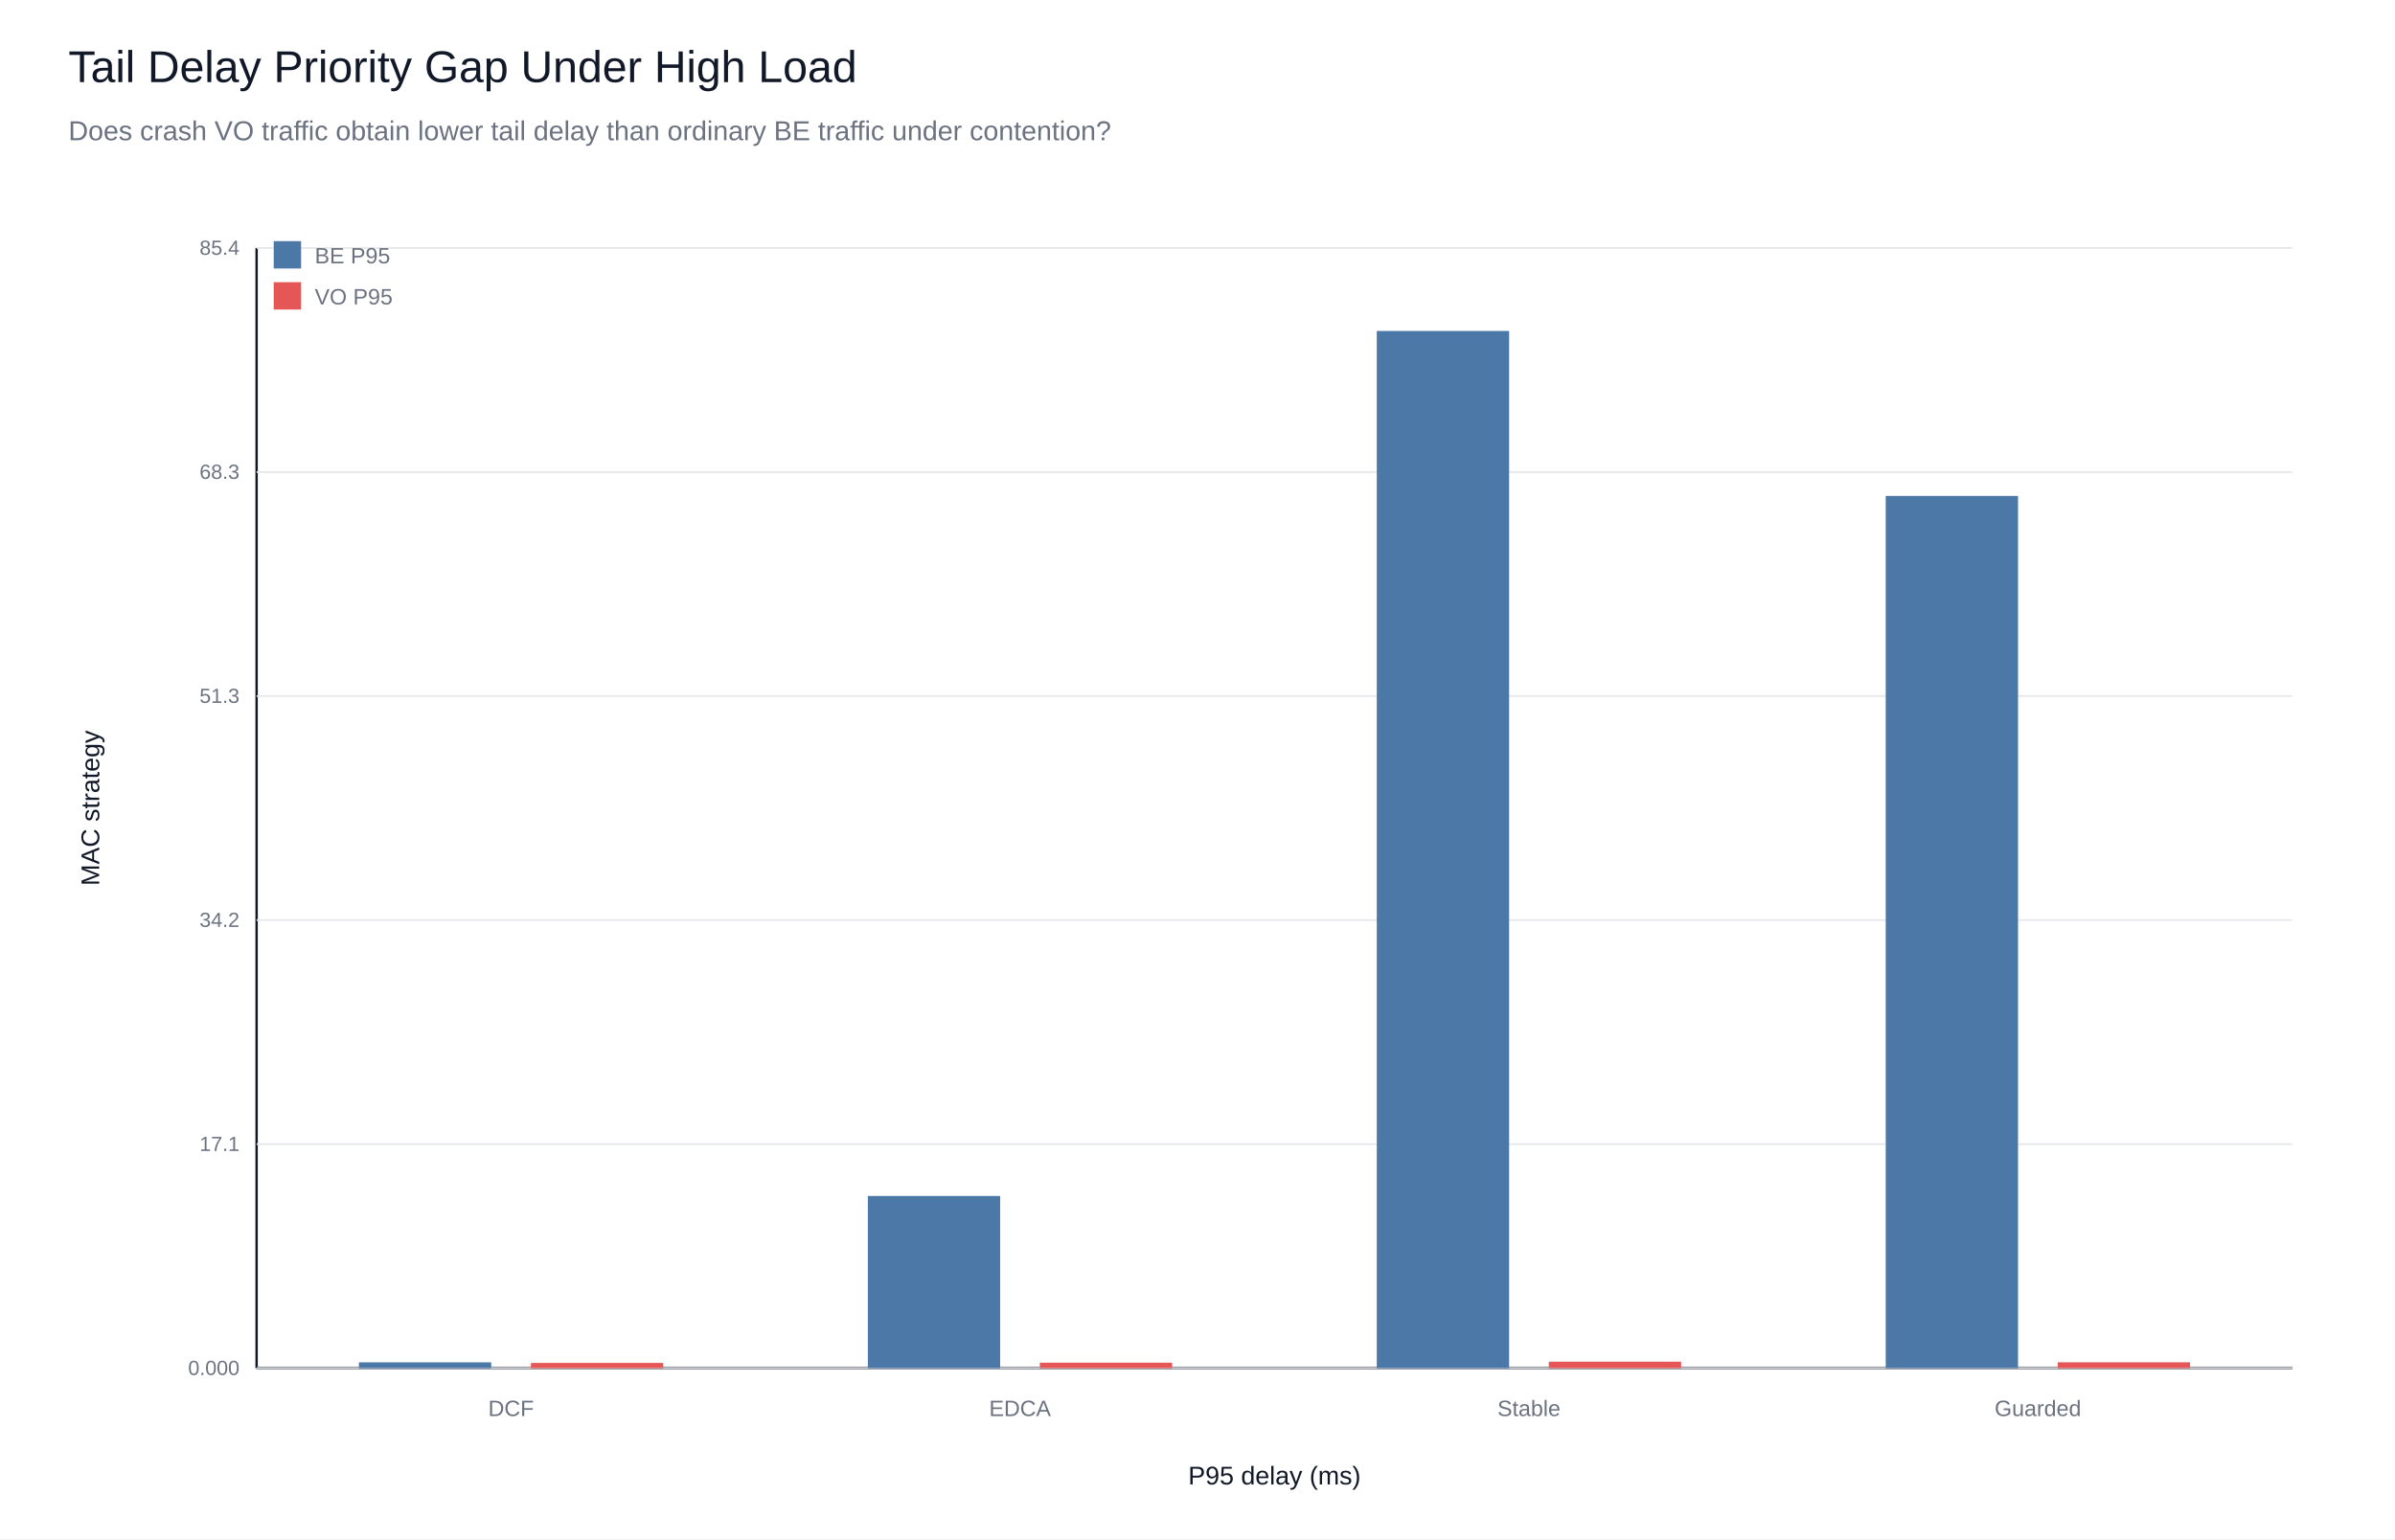
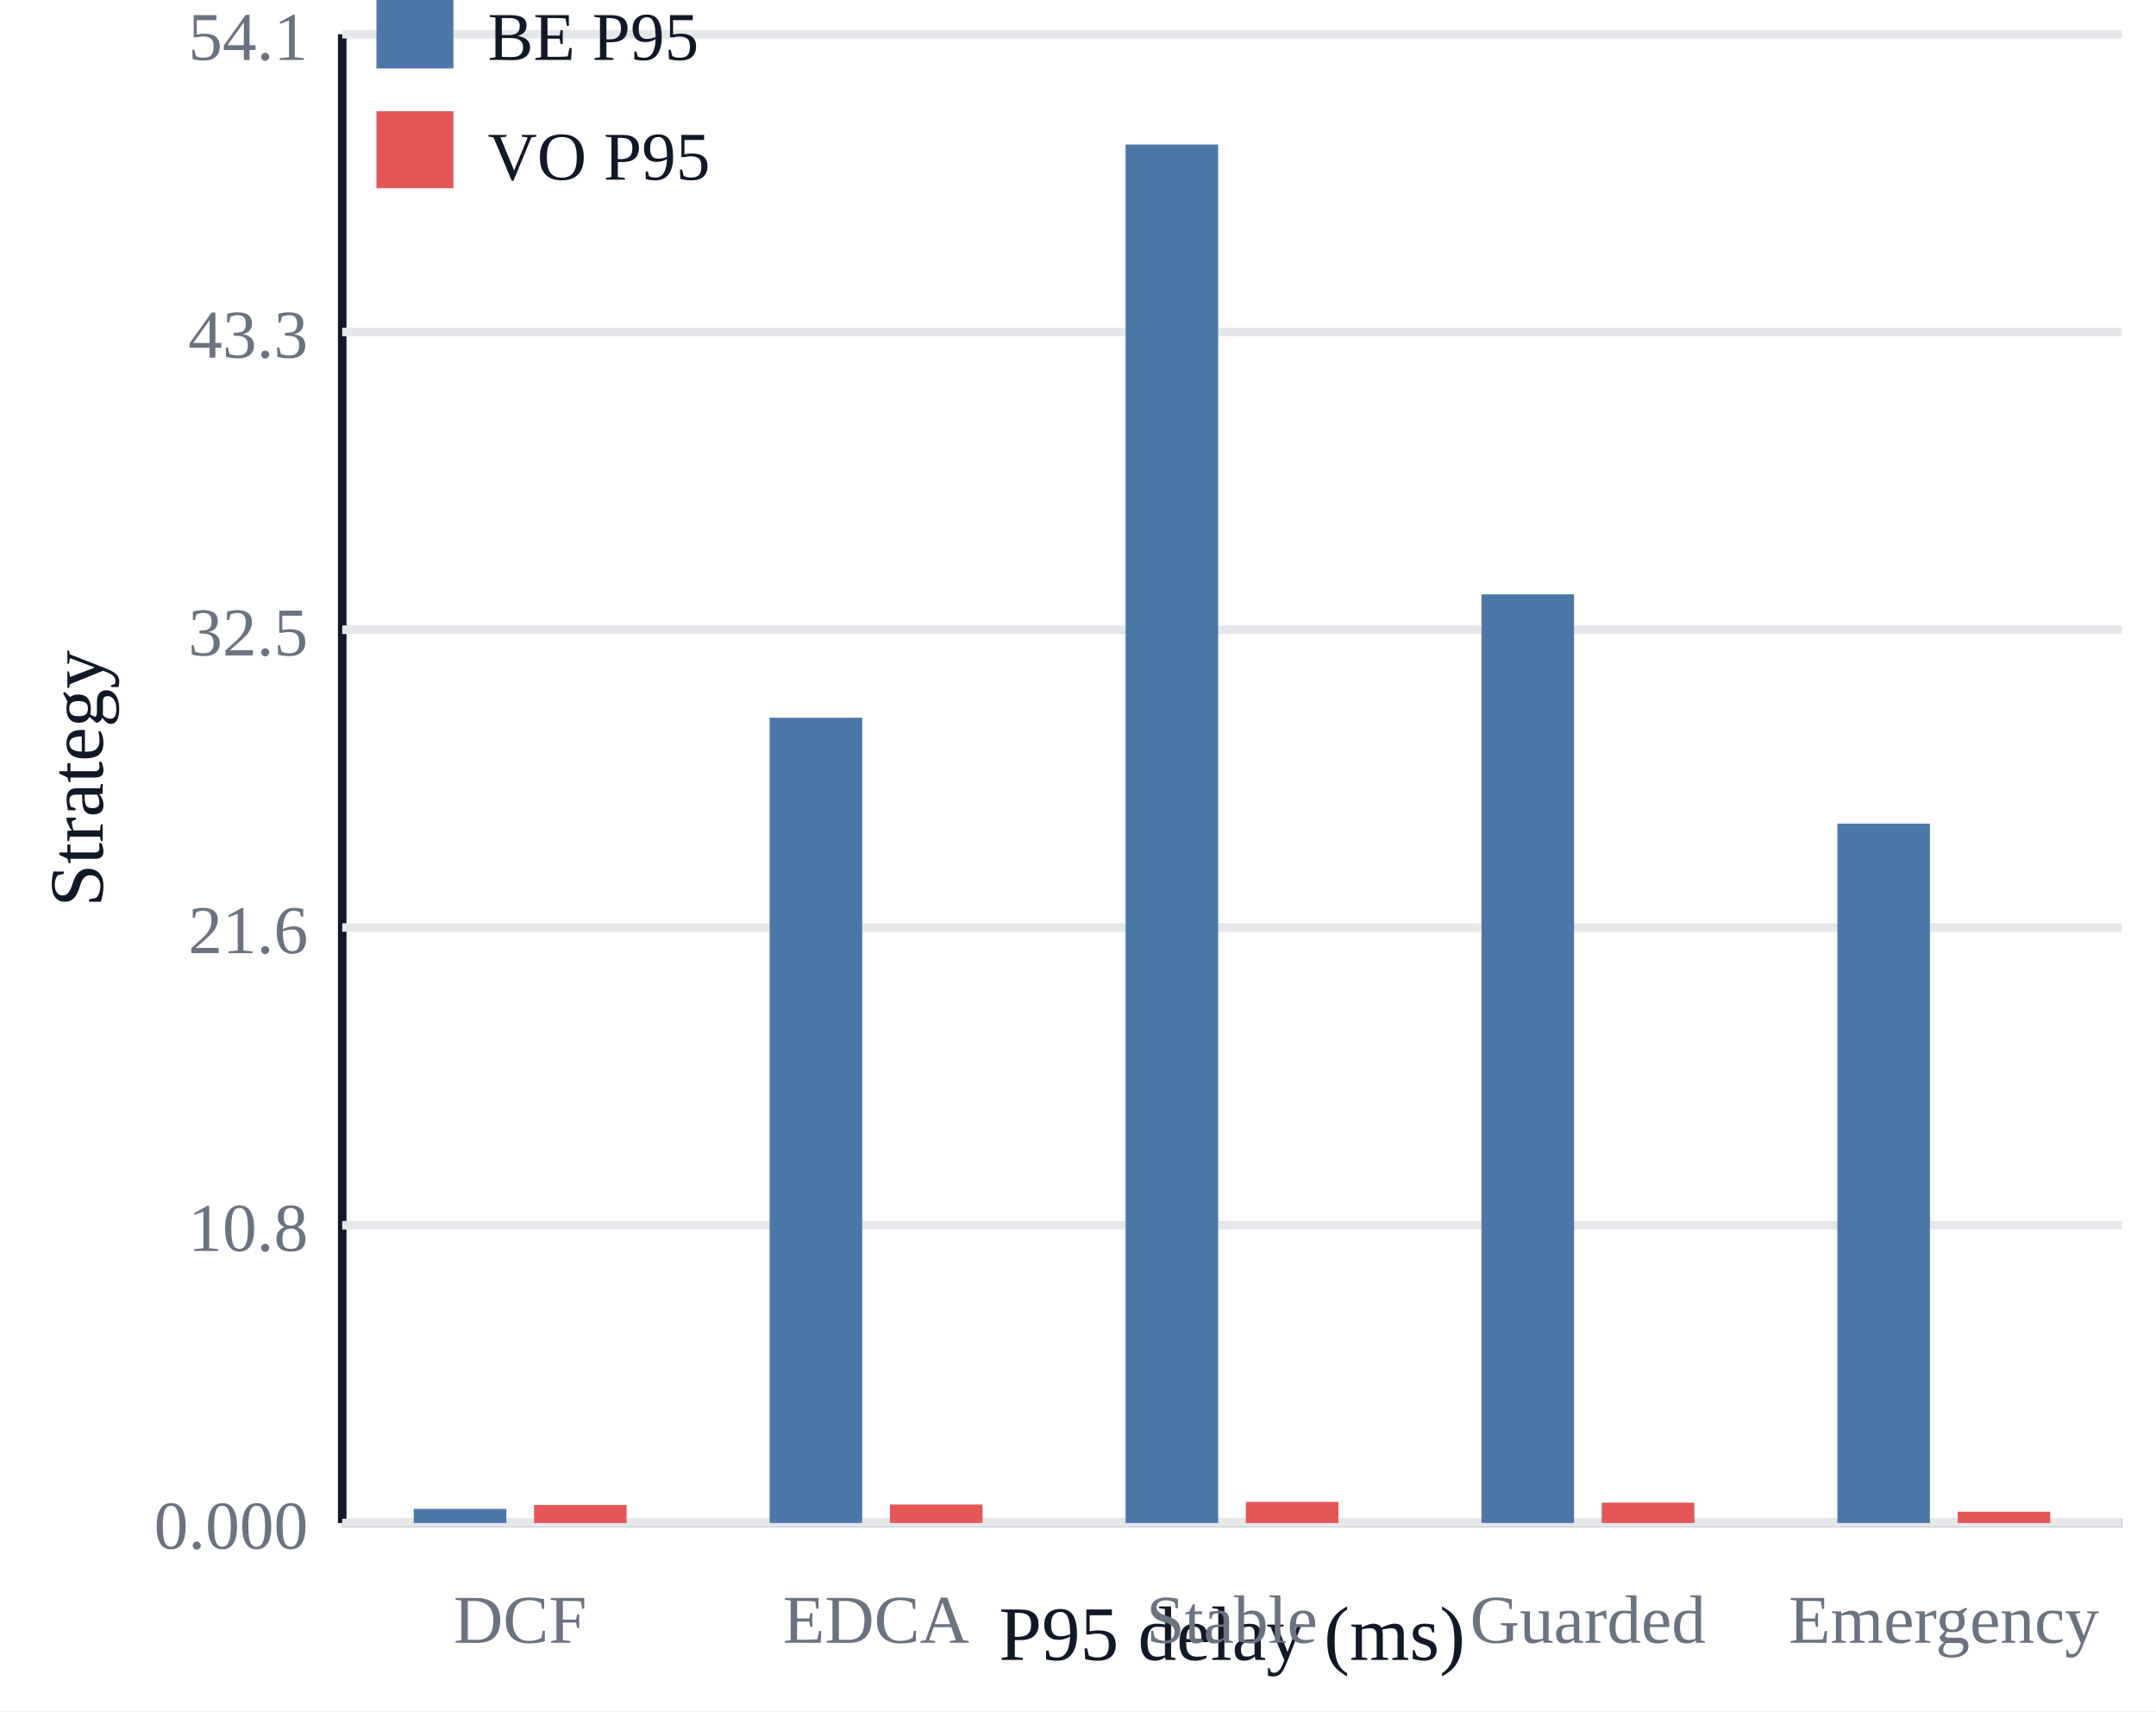
- <svg xmlns="http://www.w3.org/2000/svg" width="1400" height="900" viewBox="0 0 1400 900">
+ <svg xmlns="http://www.w3.org/2000/svg" width="252" height="200" viewBox="0 0 252 200">
  <rect width="100%" height="100%" fill="#ffffff" />
-   <style>text { font-family: "Arial", "Helvetica", sans-serif; } .title { font-weight: 700; } .question { font-style: italic; }</style>
-   <text x="40.00" y="48.00" text-anchor="start" font-size="26" fill="#111827">Tail Delay Priority Gap Under High Load</text>
-   <text x="40.00" y="82.00" text-anchor="start" font-size="16" fill="#6b7280">Does crash VO traffic obtain lower tail delay than ordinary BE traffic under contention?</text>
-   <line x1="150.00" y1="800.00" x2="1340.00" y2="800.00" stroke="#111827" stroke-width="1.4" />
-   <line x1="150.00" y1="145.00" x2="150.00" y2="800.00" stroke="#111827" stroke-width="1.4" />
-   <text x="745.00" y="868.00" text-anchor="middle" font-size="15" fill="#111827">P95 delay (ms)</text>
-   <text x="58.00" y="472.50" text-anchor="middle" font-size="15" fill="#111827" transform="rotate(-90 58.00 472.50)">MAC strategy</text>
-   <line x1="150.00" y1="800.00" x2="1340.00" y2="800.00" stroke="#e5e7eb" />
-   <text x="140.00" y="804.00" text-anchor="end" font-size="12" fill="#6b7280">0.000</text>
-   <line x1="150.00" y1="669.00" x2="1340.00" y2="669.00" stroke="#e5e7eb" />
-   <text x="140.00" y="673.00" text-anchor="end" font-size="12" fill="#6b7280">17.1</text>
-   <line x1="150.00" y1="538.00" x2="1340.00" y2="538.00" stroke="#e5e7eb" />
-   <text x="140.00" y="542.00" text-anchor="end" font-size="12" fill="#6b7280">34.2</text>
-   <line x1="150.00" y1="407.00" x2="1340.00" y2="407.00" stroke="#e5e7eb" />
-   <text x="140.00" y="411.00" text-anchor="end" font-size="12" fill="#6b7280">51.3</text>
-   <line x1="150.00" y1="276.00" x2="1340.00" y2="276.00" stroke="#e5e7eb" />
-   <text x="140.00" y="280.00" text-anchor="end" font-size="12" fill="#6b7280">68.3</text>
-   <line x1="150.00" y1="145.00" x2="1340.00" y2="145.00" stroke="#e5e7eb" />
-   <text x="140.00" y="149.00" text-anchor="end" font-size="12" fill="#6b7280">85.4</text>
-   <rect x="209.80" y="796.60" width="77.35" height="3.40" fill="#4c78a8" />
-   <rect x="310.35" y="796.94" width="77.35" height="3.06" fill="#e45756" />
-   <text x="298.75" y="828.00" text-anchor="middle" font-size="13" fill="#6b7280">DCF</text>
-   <rect x="507.30" y="699.32" width="77.35" height="100.68" fill="#4c78a8" />
-   <rect x="607.85" y="796.80" width="77.35" height="3.20" fill="#e45756" />
-   <text x="596.25" y="828.00" text-anchor="middle" font-size="13" fill="#6b7280">EDCA</text>
-   <rect x="804.80" y="193.52" width="77.35" height="606.48" fill="#4c78a8" />
-   <rect x="905.35" y="796.22" width="77.35" height="3.78" fill="#e45756" />
-   <text x="893.75" y="828.00" text-anchor="middle" font-size="13" fill="#6b7280">Stable</text>
-   <rect x="1102.30" y="289.99" width="77.35" height="510.01" fill="#4c78a8" />
-   <rect x="1202.85" y="796.57" width="77.35" height="3.43" fill="#e45756" />
-   <text x="1191.25" y="828.00" text-anchor="middle" font-size="13" fill="#6b7280">Guarded</text>
-   <rect x="160.00" y="141.00" width="16.00" height="16.00" fill="#4c78a8" />
-   <text x="184.00" y="154.00" text-anchor="start" font-size="13" fill="#6b7280">BE P95</text>
-   <rect x="160.00" y="165.00" width="16.00" height="16.00" fill="#e45756" />
-   <text x="184.00" y="178.00" text-anchor="start" font-size="13" fill="#6b7280">VO P95</text>
+   <style>text { font-family: "Times New Roman", Times, serif; }</style>
+   <line x1="40.00" y1="178.00" x2="248.00" y2="178.00" stroke="#111827" stroke-width="1" />
+   <line x1="40.00" y1="4.00" x2="40.00" y2="178.00" stroke="#111827" stroke-width="1" />
+   <text x="144.00" y="194.00" text-anchor="middle" font-size="9" fill="#111827">P95 delay (ms)</text>
+   <text x="12.00" y="91.00" text-anchor="middle" font-size="9" fill="#111827" transform="rotate(-90 12.00 91.00)">Strategy</text>
+   <line x1="40.00" y1="178.00" x2="248.00" y2="178.00" stroke="#e5e7eb" />
+   <text x="36.00" y="181.00" text-anchor="end" font-size="8" fill="#6b7280">0.000</text>
+   <line x1="40.00" y1="143.20" x2="248.00" y2="143.20" stroke="#e5e7eb" />
+   <text x="36.00" y="146.20" text-anchor="end" font-size="8" fill="#6b7280">10.8</text>
+   <line x1="40.00" y1="108.40" x2="248.00" y2="108.40" stroke="#e5e7eb" />
+   <text x="36.00" y="111.40" text-anchor="end" font-size="8" fill="#6b7280">21.6</text>
+   <line x1="40.00" y1="73.60" x2="248.00" y2="73.60" stroke="#e5e7eb" />
+   <text x="36.00" y="76.60" text-anchor="end" font-size="8" fill="#6b7280">32.5</text>
+   <line x1="40.00" y1="38.80" x2="248.00" y2="38.80" stroke="#e5e7eb" />
+   <text x="36.00" y="41.80" text-anchor="end" font-size="8" fill="#6b7280">43.3</text>
+   <line x1="40.00" y1="4.00" x2="248.00" y2="4.00" stroke="#e5e7eb" />
+   <text x="36.00" y="7.00" text-anchor="end" font-size="8" fill="#6b7280">54.1</text>
+   <rect x="48.36" y="176.35" width="10.82" height="1.65" fill="#4c78a8" />
+   <rect x="62.42" y="175.89" width="10.82" height="2.11" fill="#e45756" />
+   <text x="60.80" y="192.00" text-anchor="middle" font-size="8" fill="#6b7280">DCF</text>
+   <rect x="89.96" y="83.88" width="10.82" height="94.12" fill="#4c78a8" />
+   <rect x="104.02" y="175.84" width="10.82" height="2.16" fill="#e45756" />
+   <text x="102.40" y="192.00" text-anchor="middle" font-size="8" fill="#6b7280">EDCA</text>
+   <rect x="131.56" y="16.89" width="10.82" height="161.11" fill="#4c78a8" />
+   <rect x="145.62" y="175.53" width="10.82" height="2.47" fill="#e45756" />
+   <text x="144.00" y="192.00" text-anchor="middle" font-size="8" fill="#6b7280">Stable</text>
+   <rect x="173.16" y="69.47" width="10.82" height="108.53" fill="#4c78a8" />
+   <rect x="187.22" y="175.62" width="10.82" height="2.38" fill="#e45756" />
+   <text x="185.60" y="192.00" text-anchor="middle" font-size="8" fill="#6b7280">Guarded</text>
+   <rect x="214.76" y="96.26" width="10.82" height="81.74" fill="#4c78a8" />
+   <rect x="228.82" y="176.68" width="10.82" height="1.32" fill="#e45756" />
+   <text x="227.20" y="192.00" text-anchor="middle" font-size="8" fill="#6b7280">Emergency</text>
+   <rect x="44.00" y="-1.00" width="9.00" height="9.00" fill="#4c78a8" />
+   <text x="57.00" y="7.00" text-anchor="start" font-size="8" fill="#111827">BE P95</text>
+   <rect x="44.00" y="13.00" width="9.00" height="9.00" fill="#e45756" />
+   <text x="57.00" y="21.00" text-anchor="start" font-size="8" fill="#111827">VO P95</text>
</svg>
